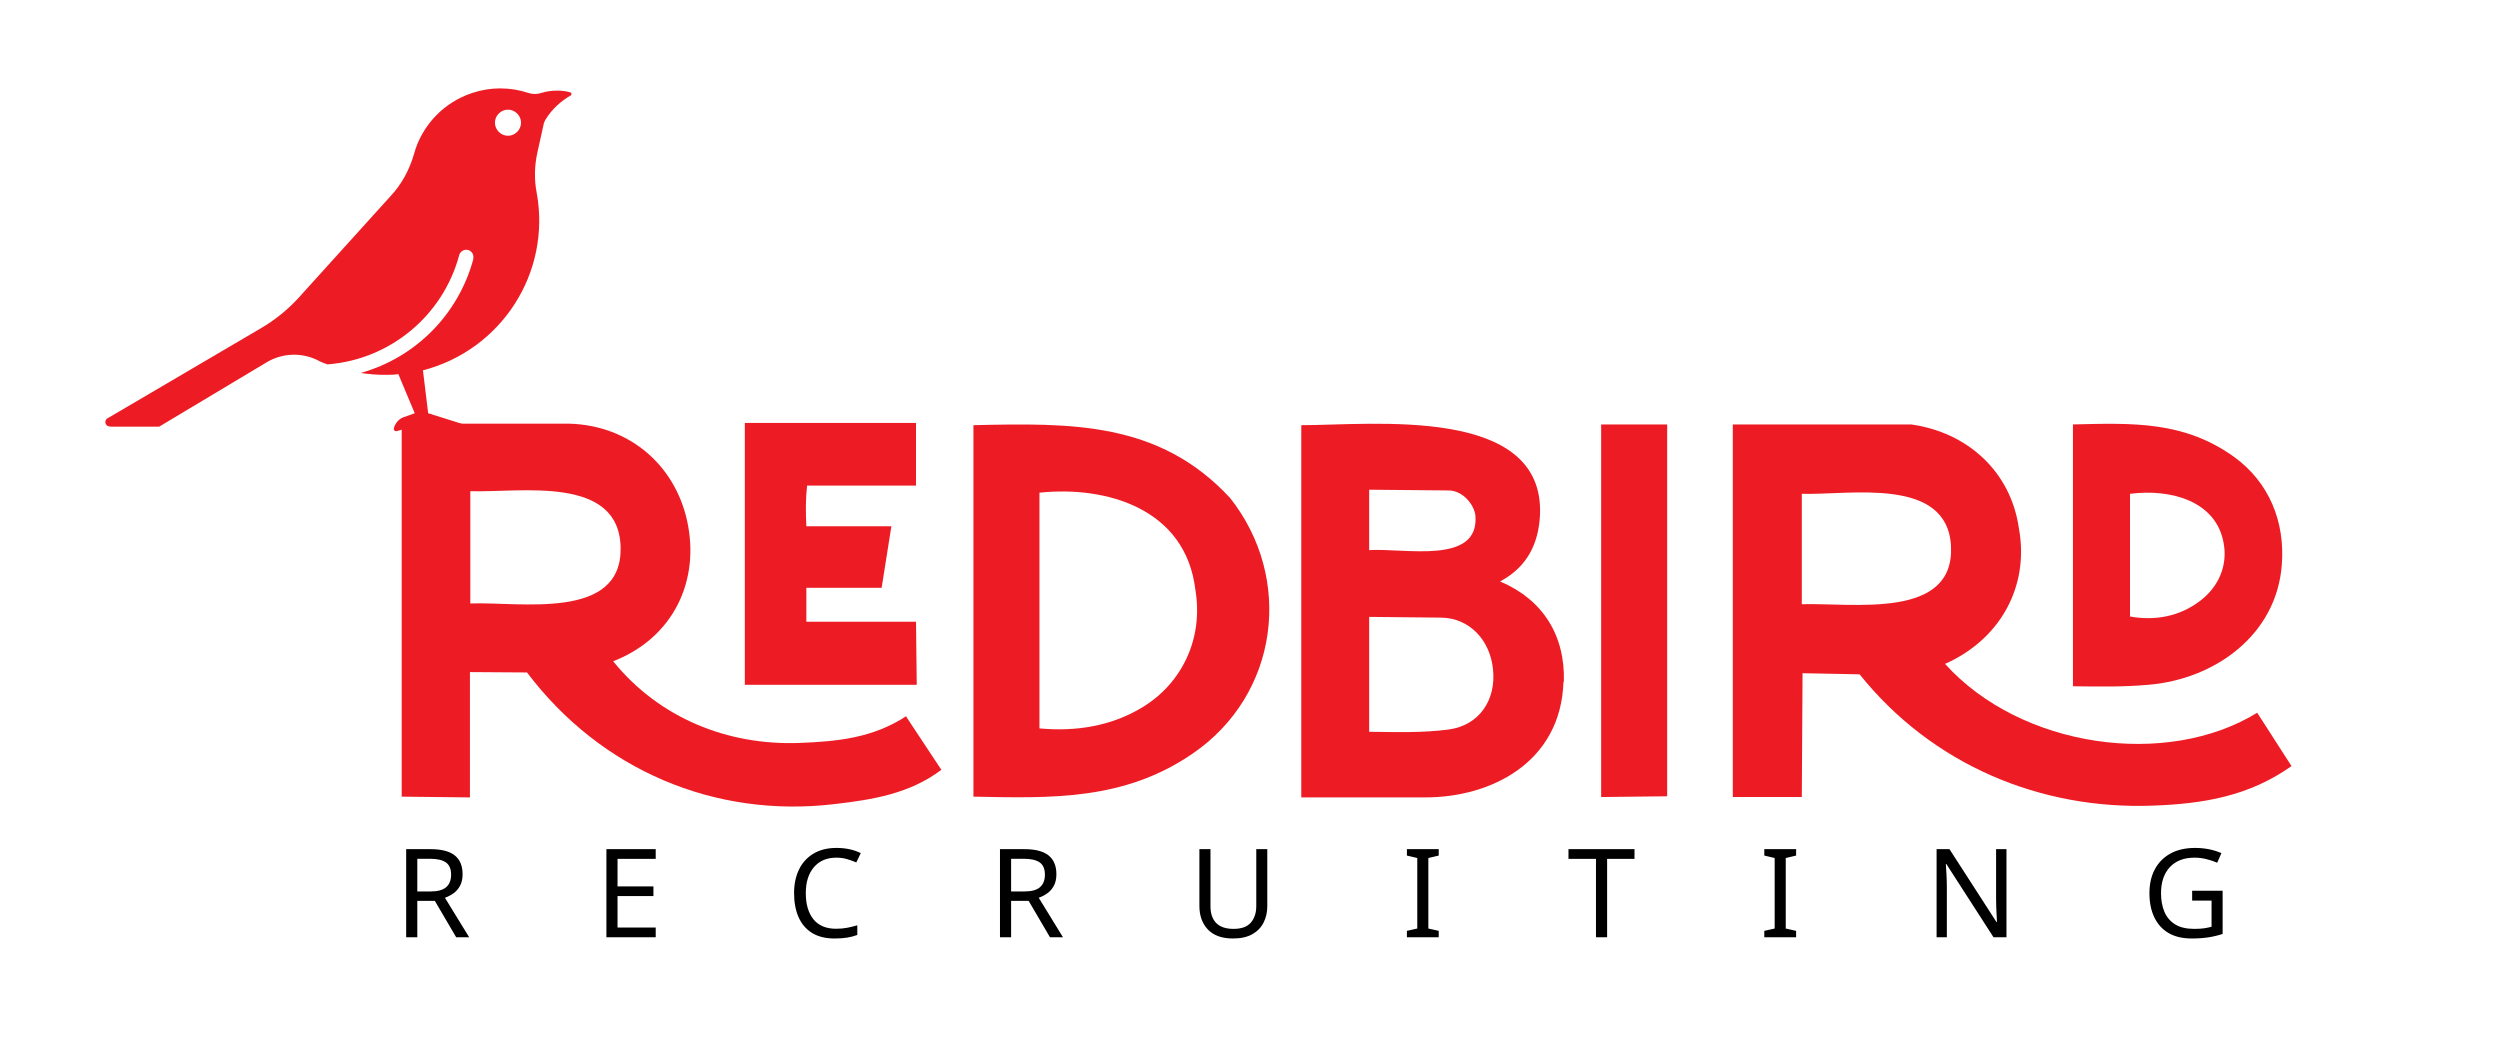
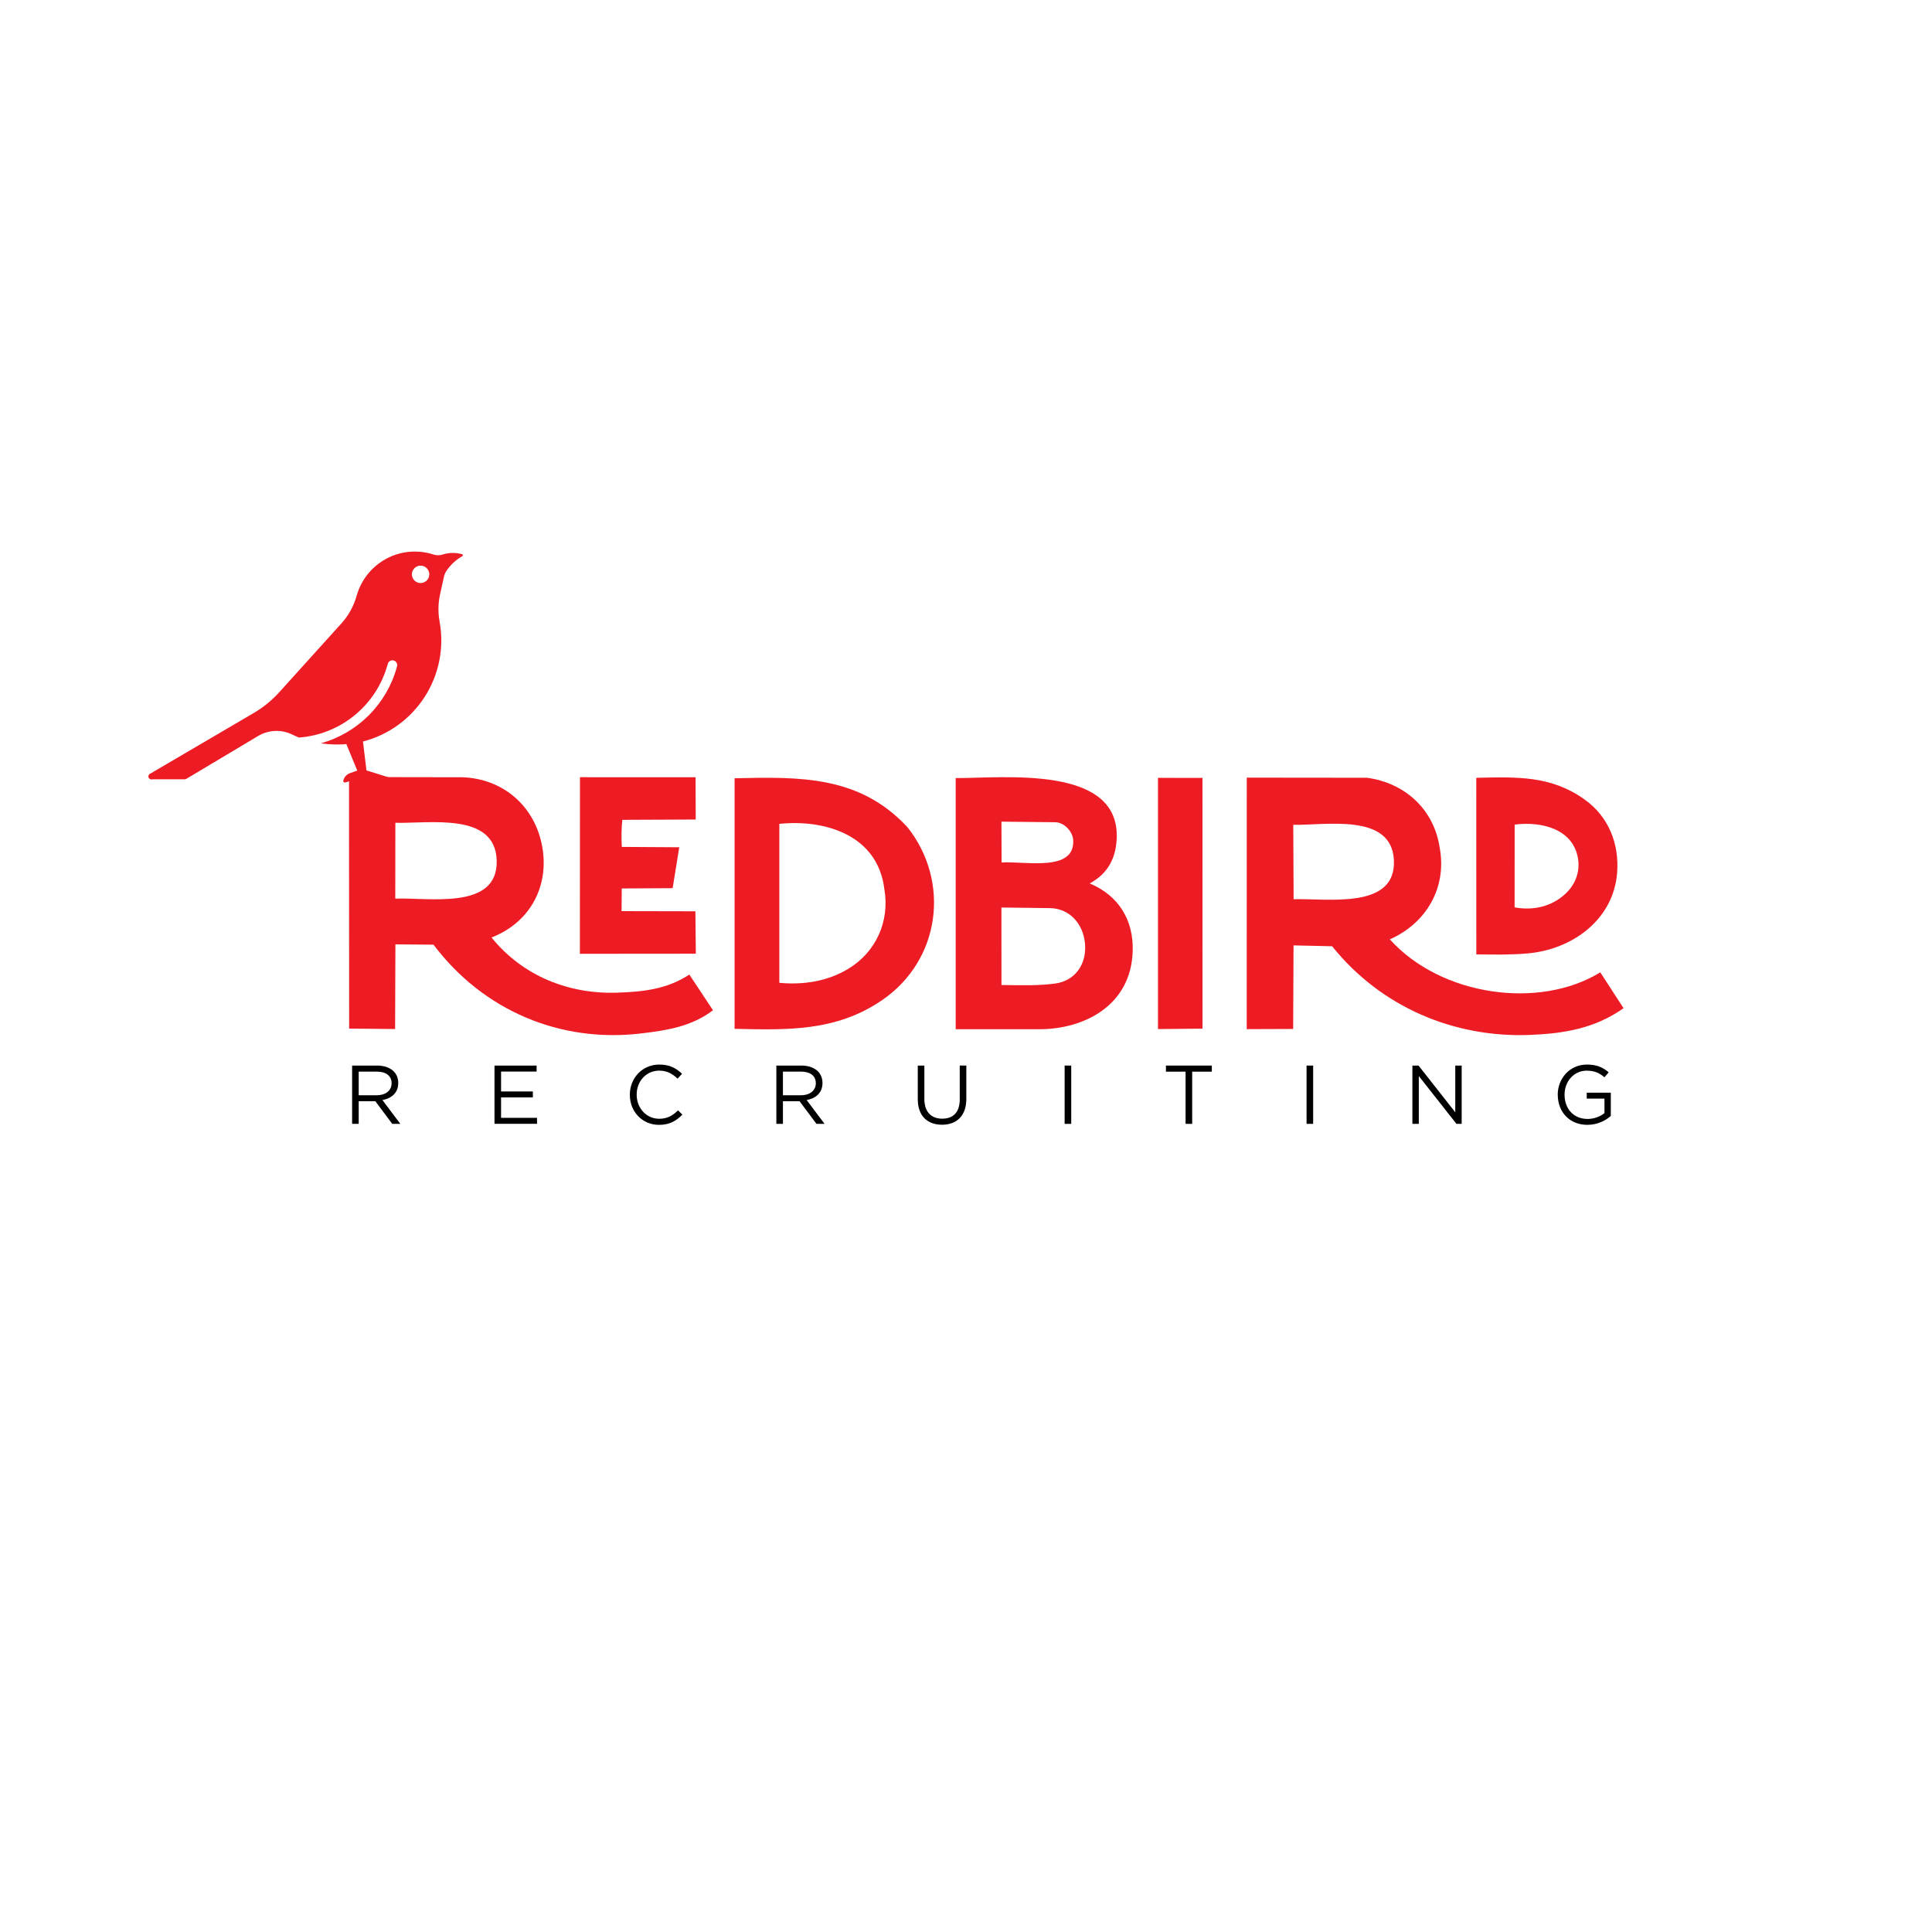
- <svg xmlns="http://www.w3.org/2000/svg" id="Layer_1" version="1.1" viewBox="0 0 670.3 282.6">
+ <svg xmlns="http://www.w3.org/2000/svg" id="Layer_1" data-name="Layer 1" viewBox="0 0 768 768">
  <defs>
    <style>
-       .st0, .st1 {
-         isolation: isolate;
-       }
- 
-       .st2 {
+       .cls-1 {
        fill: #ed1c24;
-       }
- 
-       .st1 {
-         font-family: Gotham-Book, Gotham;
-         font-size: 33.1px;
-         letter-spacing: 1em;
      }
    </style>
  </defs>
-   <path class="st2" d="M319.7,202.1c-18.4,12.6-37.9,11.9-58.7,11.5v-99.6c26.3-.6,49.8-1,68.8,19.5,17.1,21.6,13.1,52.8-10.1,68.6h0ZM320.5,158.1c-2.6-21.7-23.8-27.9-41.8-26v63.2c9.8.9,19.2-.6,27.5-5.6,10.8-6.5,16.5-18.6,14.3-31.6h0Z" />
+   <path class="cls-1" d="M350.73,397.52c-18.43,12.64-37.9,11.91-58.72,11.46v-99.61c26.34-.62,49.79-.99,68.78,19.52,17.06,21.62,13.07,52.76-10.07,68.63ZM351.55,353.52c-2.57-21.71-23.82-27.89-41.75-26.02v63.19c9.79.89,19.25-.63,27.46-5.6,10.78-6.53,16.49-18.61,14.3-31.56Z" />
  <g>
-     <path class="st2" d="M614.4,205.4c-11.4,8.1-23.7,10.1-37,10.6-30.5,1.2-59.5-11.1-78.8-35.2l-15.3-.3-.2,33.2h-18.5c0,0,0-99.9,0-99.9h47.8c15.1,2.1,26.7,12.6,28.9,27.8,2.9,15.7-5.1,29.9-19.8,36.4,20.4,22.6,59.5,28,83.7,13.1l9.2,14.3h0ZM523.1,146.4c-1-18.8-27.3-13.6-40-14v29.6c13.8-.4,41,4.2,40-15.6Z" />
-     <path class="st2" d="M419.2,182.8c-.7,21.7-19.5,31-37,31h-33.3v-99.8c19.1,0,65.4-5.4,64,24.2-.4,7.3-3.2,13.7-10.7,17.7,11.6,4.9,17.5,14.6,17.1,27h0ZM395.6,138.4c-.2-2.9-3.3-6.9-7.2-6.9l-21.3-.2v16.2c9.5-.6,29.4,4,28.5-9.1h0ZM400.3,179.4c-.8-7.8-6.3-13.7-13.9-13.8l-19.3-.2v30.8c7.5.1,14.5.3,21.3-.6,8.2-1.1,12.8-7.9,11.9-16.2h0Z" />
-     <path class="st2" d="M611.8,151.4c-1.4,18.9-18,30.7-35.7,32.2-6.8.6-13,.5-20.3.4v-70.2c16.2-.4,29.8-.9,43.2,8.7,9.4,6.8,13.7,17.4,12.8,28.9h0ZM589.9,161.1c5.1-3.9,7.4-9.6,6.3-15.5-2-11.3-14.2-14.6-25.1-13.2v32.9c6.7,1.2,13.3,0,18.8-4.2h0Z" />
-     <polygon class="st2" points="447 213.5 429.3 213.7 429.3 113.8 447 113.8 447 213.5" />
+     <path class="cls-1" d="M645.39,400.77c-11.4,8.08-23.73,10.08-37.03,10.62-30.48,1.24-59.47-11.14-78.82-35.24l-15.34-.34-.15,33.22-18.46.07.02-99.98,47.77.05c15.1,2.04,26.65,12.56,28.92,27.8,2.92,15.69-5.12,29.91-19.82,36.44,20.4,22.63,59.48,27.98,83.66,13.11l9.25,14.26ZM554.09,341.81c-.98-18.83-27.34-13.62-40-13.95l.14,29.6c13.61-.41,40.9,4.25,39.86-15.65Z" />
+     <path class="cls-1" d="M450.26,378.17c-.69,21.71-19.5,30.96-37.05,30.96h-33.31s0-99.83,0-99.83c19.11.05,65.42-5.36,64,24.17-.35,7.31-3.22,13.68-10.72,17.7,11.58,4.88,17.48,14.63,17.09,27.01ZM426.6,333.78c-.2-2.92-3.26-6.88-7.17-6.93l-21.34-.23.06,16.23c9.41-.61,29.35,3.98,28.46-9.07ZM431.27,374.77c-.83-7.81-6.28-13.68-13.93-13.78l-19.26-.24.02,30.81c7.46.1,14.44.33,21.24-.57,8.2-1.07,12.81-7.94,11.93-16.22Z" />
+     <path class="cls-1" d="M642.85,346.82c-1.43,18.9-18,30.68-35.71,32.19-6.78.58-13.05.46-20.28.37l-.02-70.19c16.24-.37,29.85-.91,43.21,8.73,9.38,6.76,13.65,17.44,12.79,28.9ZM620.9,356.47c5.07-3.94,7.4-9.56,6.33-15.49-2.04-11.32-14.18-14.56-25.13-13.2l-.02,32.92c6.72,1.19,13.31.06,18.82-4.22Z" />
+     <polygon class="cls-1" points="478.02 408.9 460.31 409.07 460.31 309.21 478 309.23 478.02 408.9" />
  </g>
  <g>
-     <path class="st2" d="M236.4,157.6h-20.2c0,.1,0,9.1,0,9.1h29.4c0,0,.2,16.9.2,16.9h-46.1s0-70.2,0-70.2h45.9s0,16.8,0,16.8h-29.2c-.4,3.3-.4,7.1-.2,10.9h22.8c0,.1-2.6,16.4-2.6,16.4h0Z" />
-     <path class="st2" d="M243,192c-9,5.9-18.5,6.8-28.7,7.2-19.1.7-37.5-6.6-49.9-21.9,16.2-6.3,23.4-21.7,19.8-37.8-3.4-15.1-15.7-25.4-31.4-25.9h-24.6s-20.5,0-20.5,0v100s18.3.2,18.3.2v-33.6c.1,0,15.3.1,15.3.1,19.8,26.2,50.3,39.1,82.4,35.3,10.4-1.2,20.2-2.8,28.7-9.2l-9.4-14.2h0ZM126.1,161.8v-30.1c13.6.4,39.9-4.4,40.3,15.1.4,19.7-27,14.5-40.3,15Z" />
+     <path class="cls-1" d="M267.39,353.06l-20.23.12-.08,9.01,29.35.06.17,16.86-46.09.04.04-70.2,45.95.02.06,16.8-29.17.13c-.38,3.2-.41,6.92-.21,10.76l22.83.14-2.62,16.27Z" />
+     <path class="cls-1" d="M274.03,387.41c-9.01,5.9-18.5,6.84-28.72,7.19-19.06.66-37.53-6.57-49.91-21.93,16.18-6.32,23.44-21.71,19.81-37.76-3.41-15.11-15.67-25.39-31.41-25.94l-24.56-.04h-20.49v26.12l.04,73.83,18.27.17.12-33.65,15.14.12c19.79,26.23,50.3,39.09,82.44,35.3,10.38-1.22,20.23-2.79,28.66-9.23l-9.39-14.18ZM157.13,357.22l.03-30.15c13.6.37,39.85-4.37,40.29,15.11.45,19.74-26.96,14.53-40.32,15.04Z" />
  </g>
-   <path class="st2" d="M29.5,114.4h12.9c.2,0,.4,0,.6-.2l28.4-17c4.1-2.5,9.2-2.8,13.6-.7.9.5,1.9.9,2.8,1.2,16.8-1.3,30.9-13,35.3-29.2.2-1,1.2-1.7,2.3-1.5,1,.2,1.7,1.2,1.5,2.3,0,0,0,.1,0,.2-4,14.8-15.5,26.4-30.2,30.5,2.1.3,4.2.5,6.3.5s2.5,0,3.8-.2l4.4,10.5-2.8,1c-1.4.4-2.4,1.6-2.8,3-.1.3.1.7.4.8.1,0,.3,0,.4,0l5-1.5c.9-.2,1.9-.2,2.8,0l16.6,4.1c.6.1,1.2-.2,1.4-.8,0,0,0-.2,0-.3,0-.5-.3-.9-.8-1.1l-16.6-5.2-1.4-11.5c21.1-5.5,34.4-26.2,30.5-47.6-.7-3.6-.6-7.3.2-10.9l1.6-7.2c.1-.7.4-1.3.8-1.9,1.6-2.5,3.9-4.6,6.5-6.1.2-.1.3-.4.2-.6,0,0-.1-.1-.2-.2-1.2-.4-2.5-.5-3.7-.5-1.4,0-2.8.2-4.1.6-1.2.4-2.4.4-3.6,0-2.4-.8-4.9-1.2-7.5-1.2-2.5,0-5,.4-7.4,1.2-7.7,2.5-13.6,8.7-15.7,16.4-1.2,4.2-3.3,8.1-6.3,11.3l-24.6,27.2c-3,3.3-6.5,6.1-10.3,8.3l-40.7,23.9c-.6.2-1,.9-.8,1.5.2.6.8,1,1.5.8h0ZM132.7,32.9c0-1.9,1.6-3.5,3.5-3.5s3.5,1.6,3.5,3.5-1.6,3.5-3.5,3.5-3.5-1.6-3.5-3.5Z" />
-   <g class="st0">
-     <text class="st1" transform="translate(105.7 251.3)">
-       <tspan x="0" y="0">RECRUITING</tspan>
-     </text>
+   <path class="cls-1" d="M60.52,309.78h12.9c.22,0,.44-.06.64-.17l28.44-16.98c4.12-2.5,9.22-2.76,13.57-.69.94.47,1.88.86,2.77,1.25,16.76-1.26,30.9-12.96,35.28-29.19.22-1.03,1.23-1.69,2.27-1.47,1.03.22,1.69,1.23,1.47,2.27-.01.07-.03.14-.06.21-4,14.78-15.49,26.36-30.24,30.46,2.1.31,4.22.47,6.34.47,1.27,0,2.52,0,3.77-.17l4.35,10.55-2.77.97c-1.37.44-2.42,1.56-2.77,2.96-.1.34.1.69.43.79.13.04.27.03.4-.01l4.96-1.52c.91-.25,1.86-.25,2.77,0l16.62,4.13c.61.15,1.23-.22,1.38-.82.02-.09.03-.19.03-.28,0-.5-.31-.94-.78-1.11l-16.62-5.18-1.38-11.49c21.06-5.45,34.35-26.23,30.46-47.63-.67-3.6-.6-7.31.19-10.88l1.58-7.2c.15-.66.42-1.28.78-1.86,1.64-2.53,3.86-4.63,6.48-6.12.21-.1.29-.35.19-.55-.04-.08-.11-.15-.19-.19-1.22-.35-2.47-.52-3.74-.53-1.38,0-2.76.21-4.07.64-1.17.39-2.43.39-3.6,0-2.41-.79-4.94-1.19-7.48-1.19-2.51-.01-5.01.38-7.39,1.16-7.66,2.5-13.57,8.66-15.73,16.42-1.18,4.2-3.34,8.07-6.31,11.27l-24.56,27.19c-2.99,3.29-6.48,6.09-10.33,8.31l-40.71,23.87c-.64.18-1.01.85-.83,1.5.18.64.85,1.01,1.5.83ZM163.73,228.31c0-1.91,1.55-3.46,3.46-3.46s3.46,1.55,3.46,3.46-1.55,3.46-3.46,3.46-3.46-1.55-3.46-3.46Z" />
+   <g>
+     <path d="M139.97,423.58h9.96c2.85,0,5.13.86,6.59,2.32,1.13,1.12,1.79,2.75,1.79,4.57v.07c0,3.84-2.65,6.09-6.29,6.75l7.12,9.47h-3.21l-6.72-9h-6.62v9h-2.62v-23.17ZM149.7,435.39c3.48,0,5.96-1.79,5.96-4.77v-.07c0-2.85-2.18-4.57-5.92-4.57h-7.15v9.4h7.12Z" />
+     <path d="M196.56,423.58h16.75v2.38h-14.13v7.91h12.64v2.38h-12.64v8.11h14.3v2.38h-16.91v-23.17Z" />
+     <path d="M250.37,435.23v-.07c0-6.55,4.9-11.98,11.72-11.98,4.2,0,6.72,1.49,9.04,3.67l-1.79,1.92c-1.95-1.85-4.14-3.18-7.28-3.18-5.13,0-8.97,4.17-8.97,9.5v.07c0,5.36,3.87,9.57,8.97,9.57,3.18,0,5.26-1.22,7.48-3.34l1.72,1.69c-2.42,2.45-5.06,4.07-9.27,4.07-6.69,0-11.62-5.26-11.62-11.92Z" />
+     <path d="M308.61,423.58h9.96c2.85,0,5.13.86,6.59,2.32,1.13,1.12,1.79,2.75,1.79,4.57v.07c0,3.84-2.65,6.09-6.29,6.75l7.12,9.47h-3.21l-6.72-9h-6.62v9h-2.62v-23.17ZM318.34,435.39c3.48,0,5.96-1.79,5.96-4.77v-.07c0-2.85-2.18-4.57-5.92-4.57h-7.15v9.4h7.12Z" />
+     <path d="M364.83,437.05v-13.47h2.62v13.3c0,5,2.65,7.81,7.08,7.81s6.98-2.58,6.98-7.65v-13.47h2.62v13.27c0,6.75-3.87,10.26-9.66,10.26s-9.63-3.51-9.63-10.06Z" />
+     <path d="M423.21,423.58h2.62v23.17h-2.62v-23.17Z" />
+     <path d="M471.29,426h-7.81v-2.42h18.24v2.42h-7.81v20.75h-2.62v-20.75Z" />
+     <path d="M519.38,423.58h2.62v23.17h-2.62v-23.17Z" />
+     <path d="M561.44,423.58h2.45l14.6,18.57v-18.57h2.55v23.17h-2.08l-14.96-19v19h-2.55v-23.17Z" />
+     <path d="M619.22,435.23v-.07c0-6.35,4.67-11.98,11.62-11.98,3.91,0,6.32,1.12,8.64,3.08l-1.69,1.99c-1.79-1.56-3.77-2.65-7.05-2.65-5.13,0-8.8,4.34-8.8,9.5v.07c0,5.53,3.54,9.63,9.17,9.63,2.65,0,5.1-1.03,6.69-2.32v-5.76h-7.05v-2.35h9.57v9.23c-2.15,1.92-5.39,3.54-9.3,3.54-7.28,0-11.78-5.3-11.78-11.92Z" />
  </g>
</svg>
